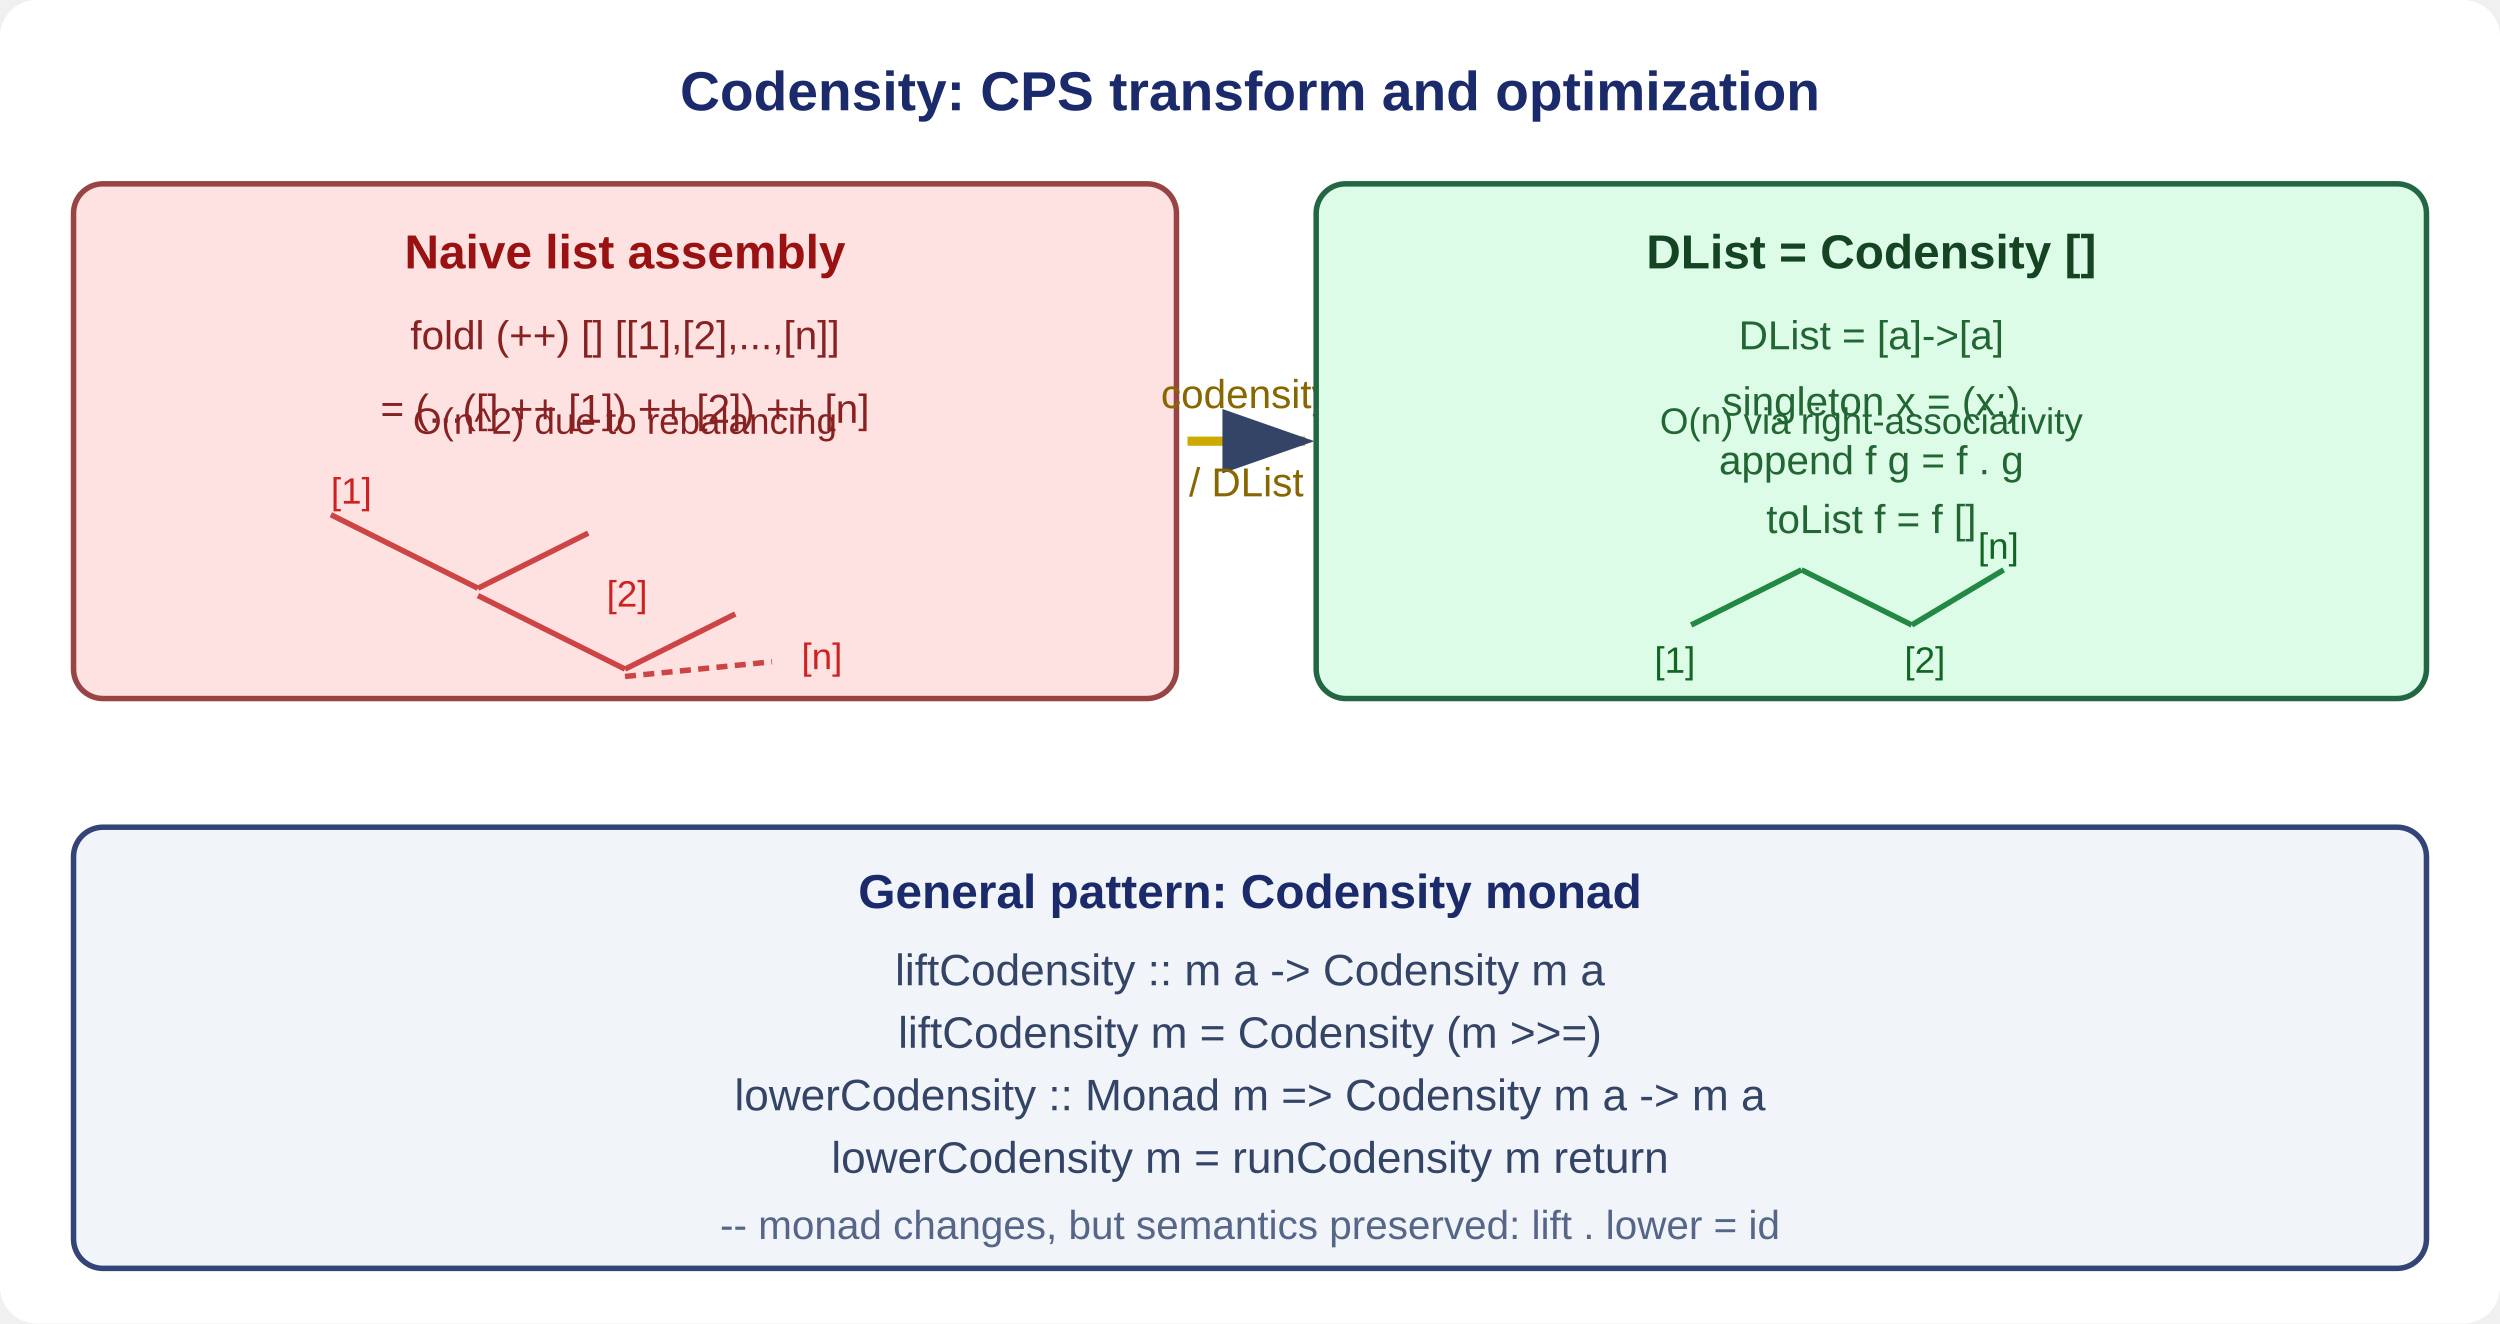
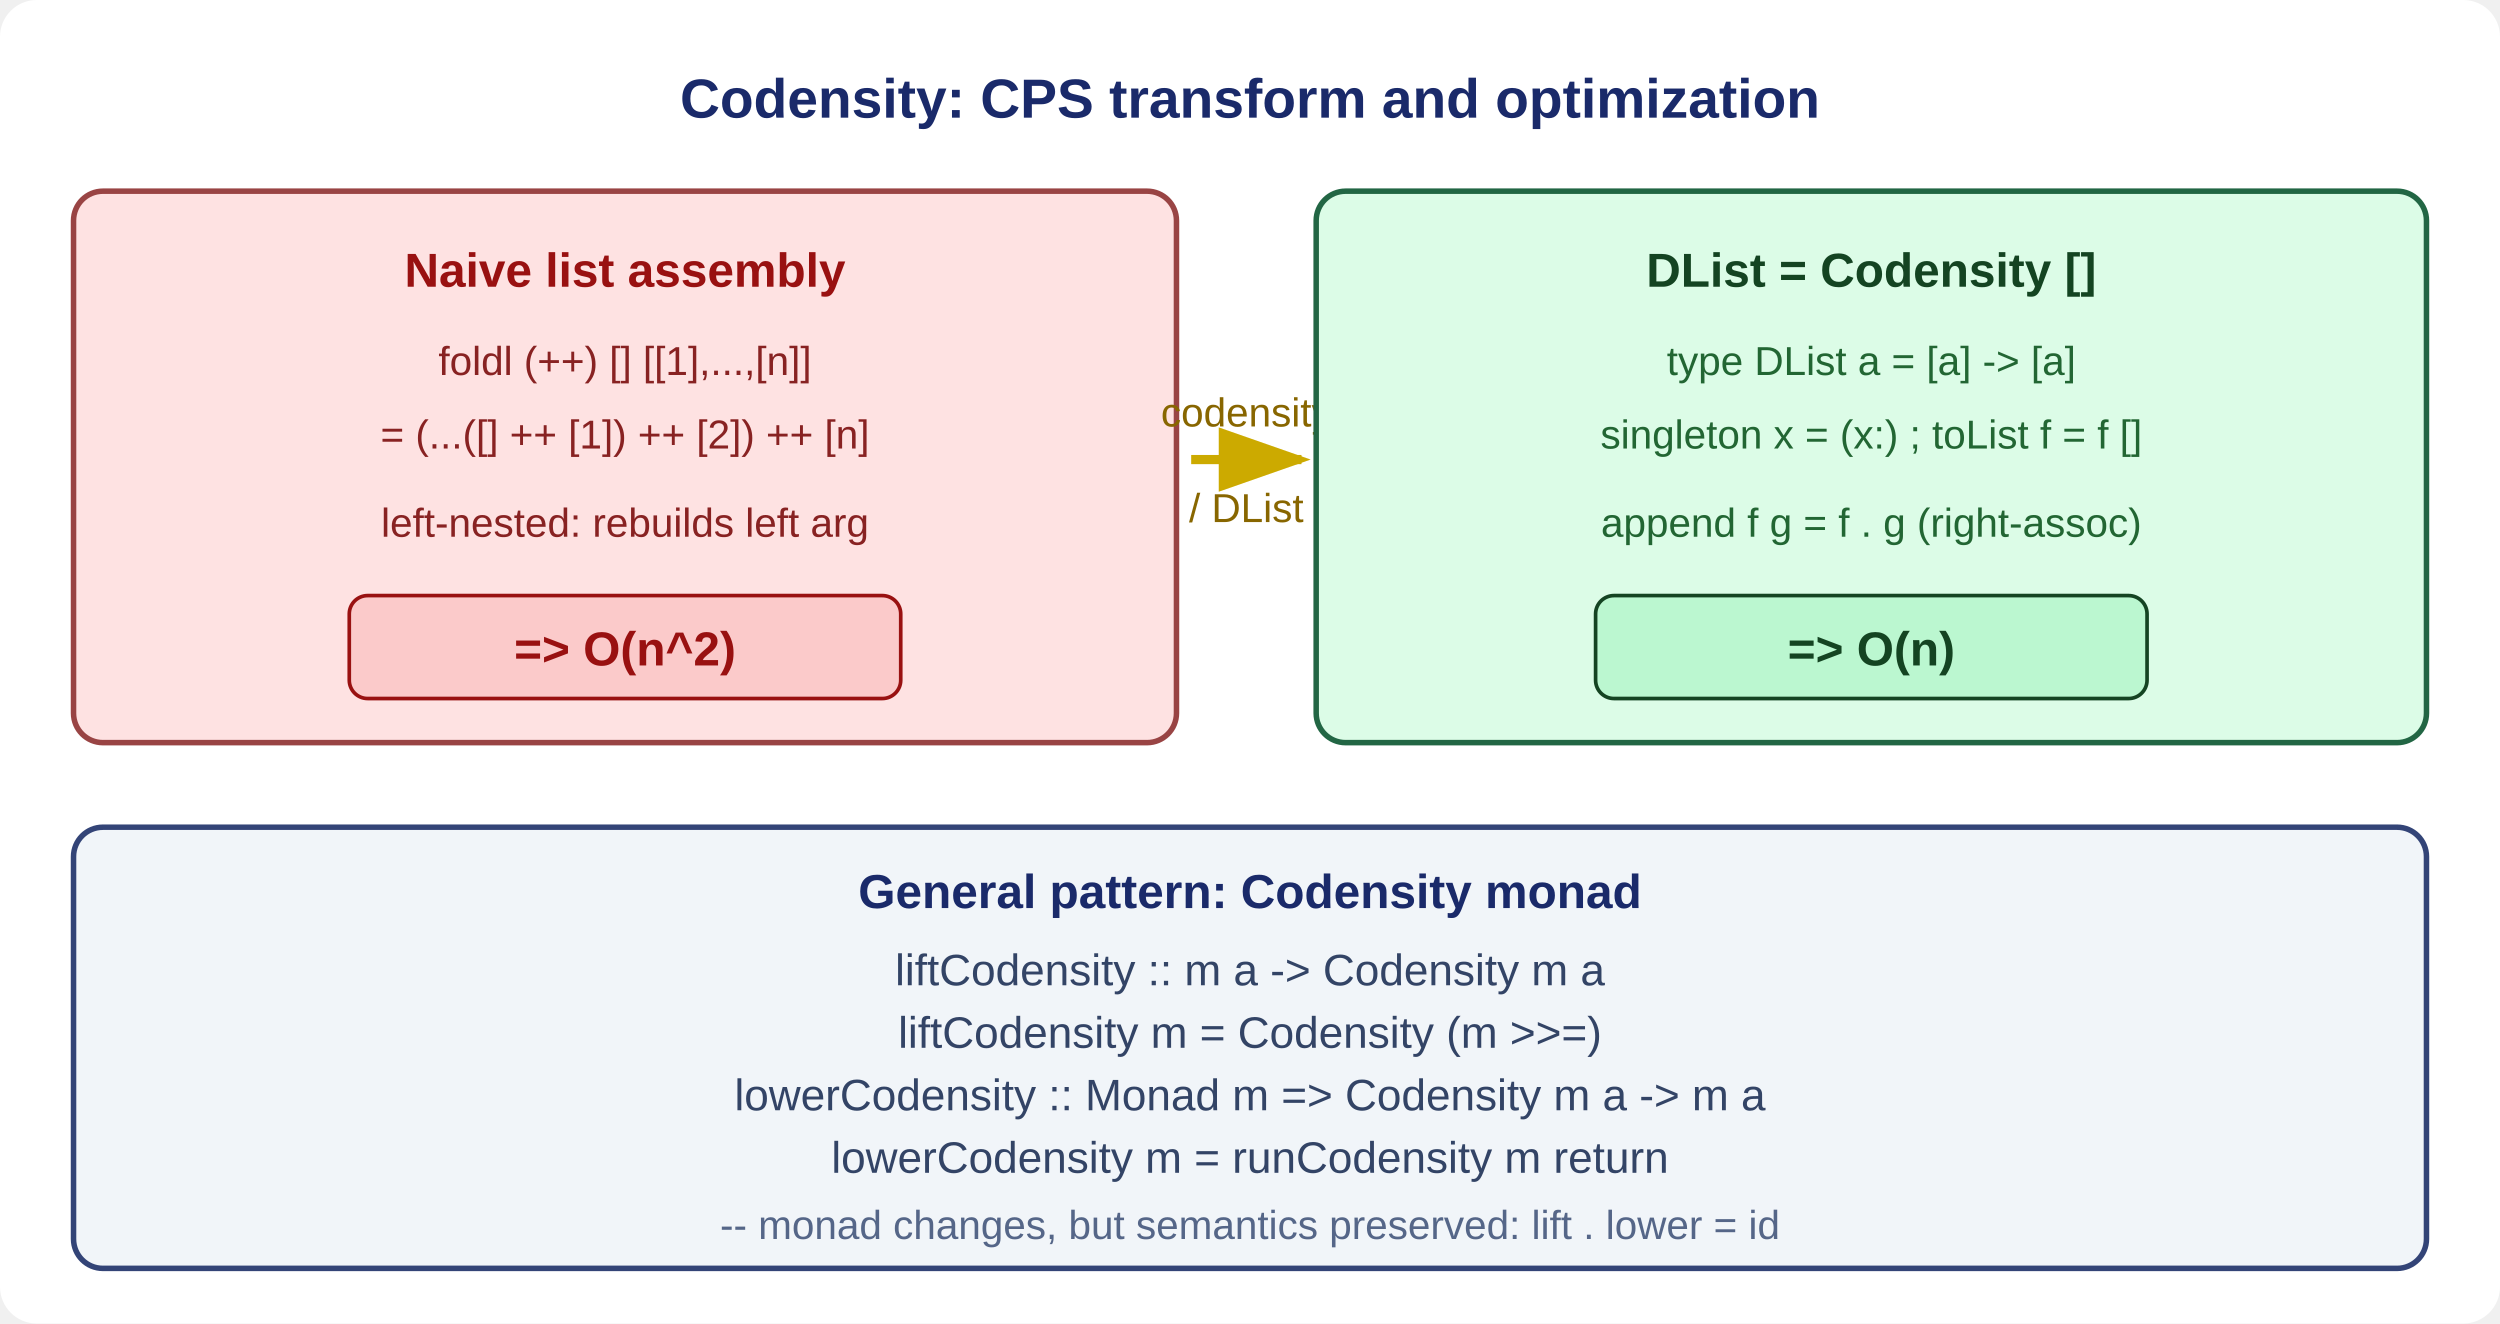
- <svg xmlns="http://www.w3.org/2000/svg" width="680" height="360" viewBox="0 0 680 360">
+ <svg xmlns="http://www.w3.org/2000/svg" width="680" height="360" viewBox="0 0 680 360" font-family="monospace,Arial,sans-serif">
  <defs>
    <marker id="arrc" markerWidth="10" markerHeight="7" refX="9" refY="3.5" orient="auto">
-       <polygon points="0 0, 10 3.5, 0 7" fill="#334466" />
-     </marker>
-     <marker id="arrGc" markerWidth="10" markerHeight="7" refX="9" refY="3.5" orient="auto">
-       <polygon points="0 0, 10 3.5, 0 7" fill="#228844" />
-     </marker>
-     <marker id="arrBc" markerWidth="10" markerHeight="7" refX="9" refY="3.5" orient="auto">
-       <polygon points="0 0, 10 3.5, 0 7" fill="#2255cc" />
+       <polygon points="0 0, 10 3.5, 0 7" fill="#ccaa00" />
    </marker>
  </defs>
  <rect width="680" height="360" fill="#ffffff" rx="10" />
-   <text x="340" y="30" text-anchor="middle" font-family="monospace,Arial,sans-serif" font-size="15" fill="#1a2a6a" font-weight="bold">Codensity: CPS transform and optimization</text>
-   <rect x="20" y="50" width="300" height="140" rx="8" fill="#fee2e2" stroke="#994444" stroke-width="1.5" />
-   <text x="170" y="73" text-anchor="middle" font-family="monospace,Arial,sans-serif" font-size="13" fill="#991111" font-weight="bold">Naive list assembly</text>
-   <text x="170" y="95" text-anchor="middle" font-family="monospace,Arial,sans-serif" font-size="11" fill="#882222">foldl (++) [] [[1],[2],...,[n]]</text>
-   <text x="170" y="115" text-anchor="middle" font-family="monospace,Arial,sans-serif" font-size="11" fill="#882222">= (...([] ++ [1]) ++ [2]) ++ [n]</text>
-   <line x1="90" y1="140" x2="130" y2="160" stroke="#cc4444" stroke-width="1.5" />
-   <line x1="130" y1="160" x2="160" y2="145" stroke="#cc4444" stroke-width="1.5" />
-   <text x="90" y="137" font-family="monospace,Arial,sans-serif" font-size="10" fill="#cc2222">[1]</text>
-   <line x1="130" y1="162" x2="170" y2="182" stroke="#cc4444" stroke-width="1.5" />
-   <line x1="170" y1="182" x2="200" y2="167" stroke="#cc4444" stroke-width="1.5" />
-   <text x="165" y="165" font-family="monospace,Arial,sans-serif" font-size="10" fill="#cc2222">[2]</text>
-   <line x1="170" y1="184" x2="210" y2="180" stroke="#cc4444" stroke-width="1.5" stroke-dasharray="3,2" />
-   <text x="218" y="182" font-family="monospace,Arial,sans-serif" font-size="10" fill="#cc2222">[n]</text>
-   <text x="170" y="118" text-anchor="middle" font-family="monospace,Arial,sans-serif" font-size="10" fill="#882222">O(n^2) due to rebalancing</text>
-   <line x1="323" y1="120" x2="355" y2="120" stroke="#ccaa00" stroke-width="2.5" marker-end="url(#arrc)" />
-   <text x="339" y="111" text-anchor="middle" font-family="monospace,Arial,sans-serif" font-size="11" fill="#886600">codensity</text>
-   <text x="339" y="135" text-anchor="middle" font-family="monospace,Arial,sans-serif" font-size="11" fill="#886600">/ DList</text>
-   <rect x="358" y="50" width="302" height="140" rx="8" fill="#dcfce7" stroke="#226644" stroke-width="1.5" />
-   <text x="509" y="73" text-anchor="middle" font-family="monospace,Arial,sans-serif" font-size="13" fill="#144422" font-weight="bold">DList = Codensity []</text>
-   <text x="509" y="95" text-anchor="middle" font-family="monospace,Arial,sans-serif" font-size="11" fill="#226633">DList = [a]-&gt;[a]</text>
-   <text x="509" y="113" text-anchor="middle" font-family="monospace,Arial,sans-serif" font-size="11" fill="#226633">singleton x = (x:)</text>
-   <text x="509" y="129" text-anchor="middle" font-family="monospace,Arial,sans-serif" font-size="11" fill="#226633">append f g = f . g</text>
-   <text x="509" y="145" text-anchor="middle" font-family="monospace,Arial,sans-serif" font-size="11" fill="#226633">toList f = f []</text>
-   <line x1="460" y1="170" x2="490" y2="155" stroke="#228844" stroke-width="1.5" />
-   <line x1="490" y1="155" x2="520" y2="170" stroke="#228844" stroke-width="1.5" />
-   <line x1="520" y1="170" x2="545" y2="155" stroke="#228844" stroke-width="1.5" />
-   <text x="450" y="183" font-family="monospace,Arial,sans-serif" font-size="10" fill="#116622">[1]</text>
-   <text x="518" y="183" font-family="monospace,Arial,sans-serif" font-size="10" fill="#116622">[2]</text>
-   <text x="538" y="152" font-family="monospace,Arial,sans-serif" font-size="10" fill="#116622">[n]</text>
-   <text x="509" y="118" text-anchor="middle" font-family="monospace,Arial,sans-serif" font-size="10" fill="#226633">O(n) via right-associativity</text>
+   <text x="340" y="32" text-anchor="middle" font-size="15" fill="#1a2a6a" font-weight="bold">Codensity: CPS transform and optimization</text>
+   <rect x="20" y="52" width="300" height="150" rx="8" fill="#fee2e2" stroke="#994444" stroke-width="1.5" />
+   <text x="170" y="78" text-anchor="middle" font-size="13" fill="#991111" font-weight="bold">Naive list assembly</text>
+   <text x="170" y="102" text-anchor="middle" font-size="11" fill="#882222">foldl (++) [] [[1],...,[n]]</text>
+   <text x="170" y="122" text-anchor="middle" font-size="11" fill="#882222">= (...([] ++ [1]) ++ [2]) ++ [n]</text>
+   <text x="170" y="146" text-anchor="middle" font-size="11" fill="#882222">left-nested: rebuilds left arg</text>
+   <rect x="95" y="162" width="150" height="28" rx="5" fill="#fbcaca" stroke="#991111" />
+   <text x="170" y="181" text-anchor="middle" font-size="13" fill="#991111" font-weight="bold">=&gt; O(n^2)</text>
+   <line x1="324" y1="125" x2="354" y2="125" stroke="#ccaa00" stroke-width="2.5" marker-end="url(#arrc)" />
+   <text x="339" y="116" text-anchor="middle" font-size="11" fill="#886600">codensity</text>
+   <text x="339" y="142" text-anchor="middle" font-size="11" fill="#886600">/ DList</text>
+   <rect x="358" y="52" width="302" height="150" rx="8" fill="#dcfce7" stroke="#226644" stroke-width="1.5" />
+   <text x="509" y="78" text-anchor="middle" font-size="13" fill="#144422" font-weight="bold">DList = Codensity []</text>
+   <text x="509" y="102" text-anchor="middle" font-size="11" fill="#226633">type DList a = [a] -&gt; [a]</text>
+   <text x="509" y="122" text-anchor="middle" font-size="11" fill="#226633">singleton x = (x:) ; toList f = f []</text>
+   <text x="509" y="146" text-anchor="middle" font-size="11" fill="#226633">append f g = f . g  (right-assoc)</text>
+   <rect x="434" y="162" width="150" height="28" rx="5" fill="#bbf7d0" stroke="#144422" />
+   <text x="509" y="181" text-anchor="middle" font-size="13" fill="#144422" font-weight="bold">=&gt; O(n)</text>
  <rect x="20" y="225" width="640" height="120" rx="8" fill="#f1f5f9" stroke="#334477" stroke-width="1.5" />
-   <text x="340" y="247" text-anchor="middle" font-family="monospace,Arial,sans-serif" font-size="13" fill="#1a2a6a" font-weight="bold">General pattern: Codensity monad</text>
-   <text x="340" y="268" text-anchor="middle" font-family="monospace,Arial,sans-serif" font-size="12" fill="#334466">liftCodensity :: m a -&gt; Codensity m a</text>
-   <text x="340" y="285" text-anchor="middle" font-family="monospace,Arial,sans-serif" font-size="12" fill="#334466">liftCodensity m = Codensity (m &gt;&gt;=)</text>
-   <text x="340" y="302" text-anchor="middle" font-family="monospace,Arial,sans-serif" font-size="12" fill="#334466">lowerCodensity :: Monad m =&gt; Codensity m a -&gt; m a</text>
-   <text x="340" y="319" text-anchor="middle" font-family="monospace,Arial,sans-serif" font-size="12" fill="#334466">lowerCodensity m = runCodensity m return</text>
-   <text x="340" y="337" text-anchor="middle" font-family="monospace,Arial,sans-serif" font-size="11" fill="#556688">-- monad changes, but semantics preserved: lift . lower = id</text>
+   <text x="340" y="247" text-anchor="middle" font-size="13" fill="#1a2a6a" font-weight="bold">General pattern: Codensity monad</text>
+   <text x="340" y="268" text-anchor="middle" font-size="12" fill="#334466">liftCodensity :: m a -&gt; Codensity m a</text>
+   <text x="340" y="285" text-anchor="middle" font-size="12" fill="#334466">liftCodensity m = Codensity (m &gt;&gt;=)</text>
+   <text x="340" y="302" text-anchor="middle" font-size="12" fill="#334466">lowerCodensity :: Monad m =&gt; Codensity m a -&gt; m a</text>
+   <text x="340" y="319" text-anchor="middle" font-size="12" fill="#334466">lowerCodensity m = runCodensity m return</text>
+   <text x="340" y="337" text-anchor="middle" font-size="11" fill="#556688">-- monad changes, but semantics preserved: lift . lower = id</text>
</svg>
